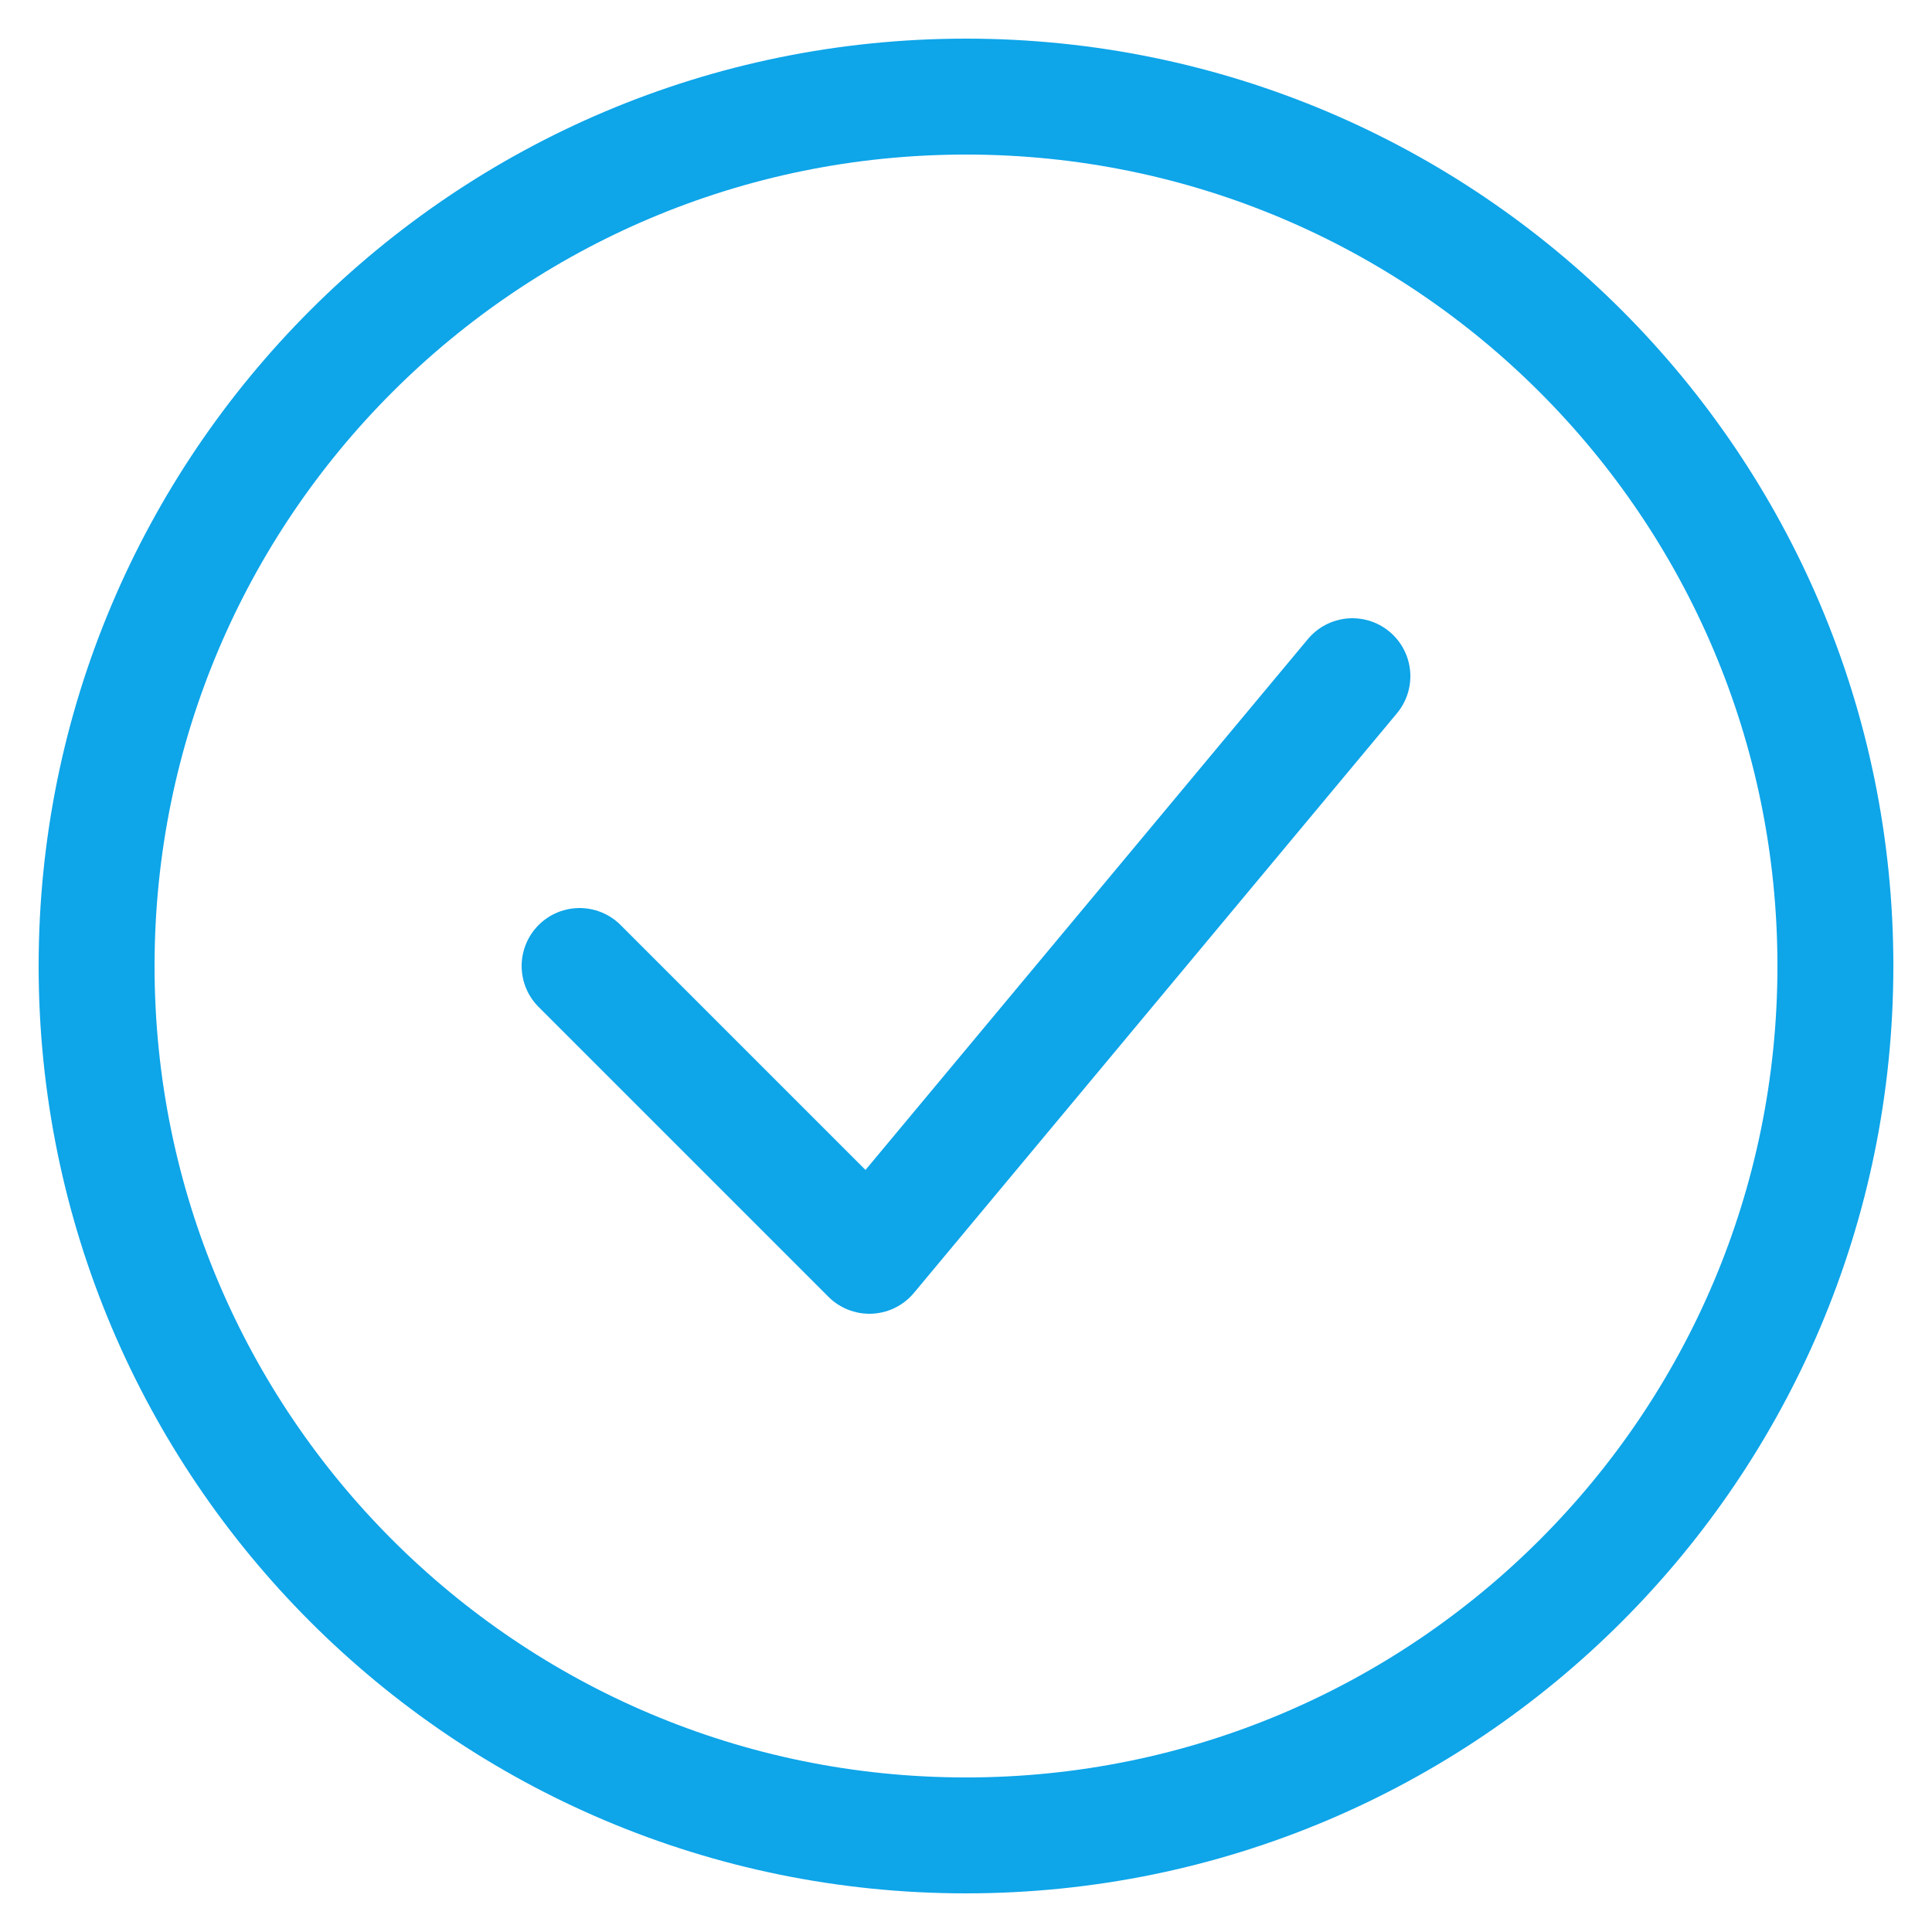
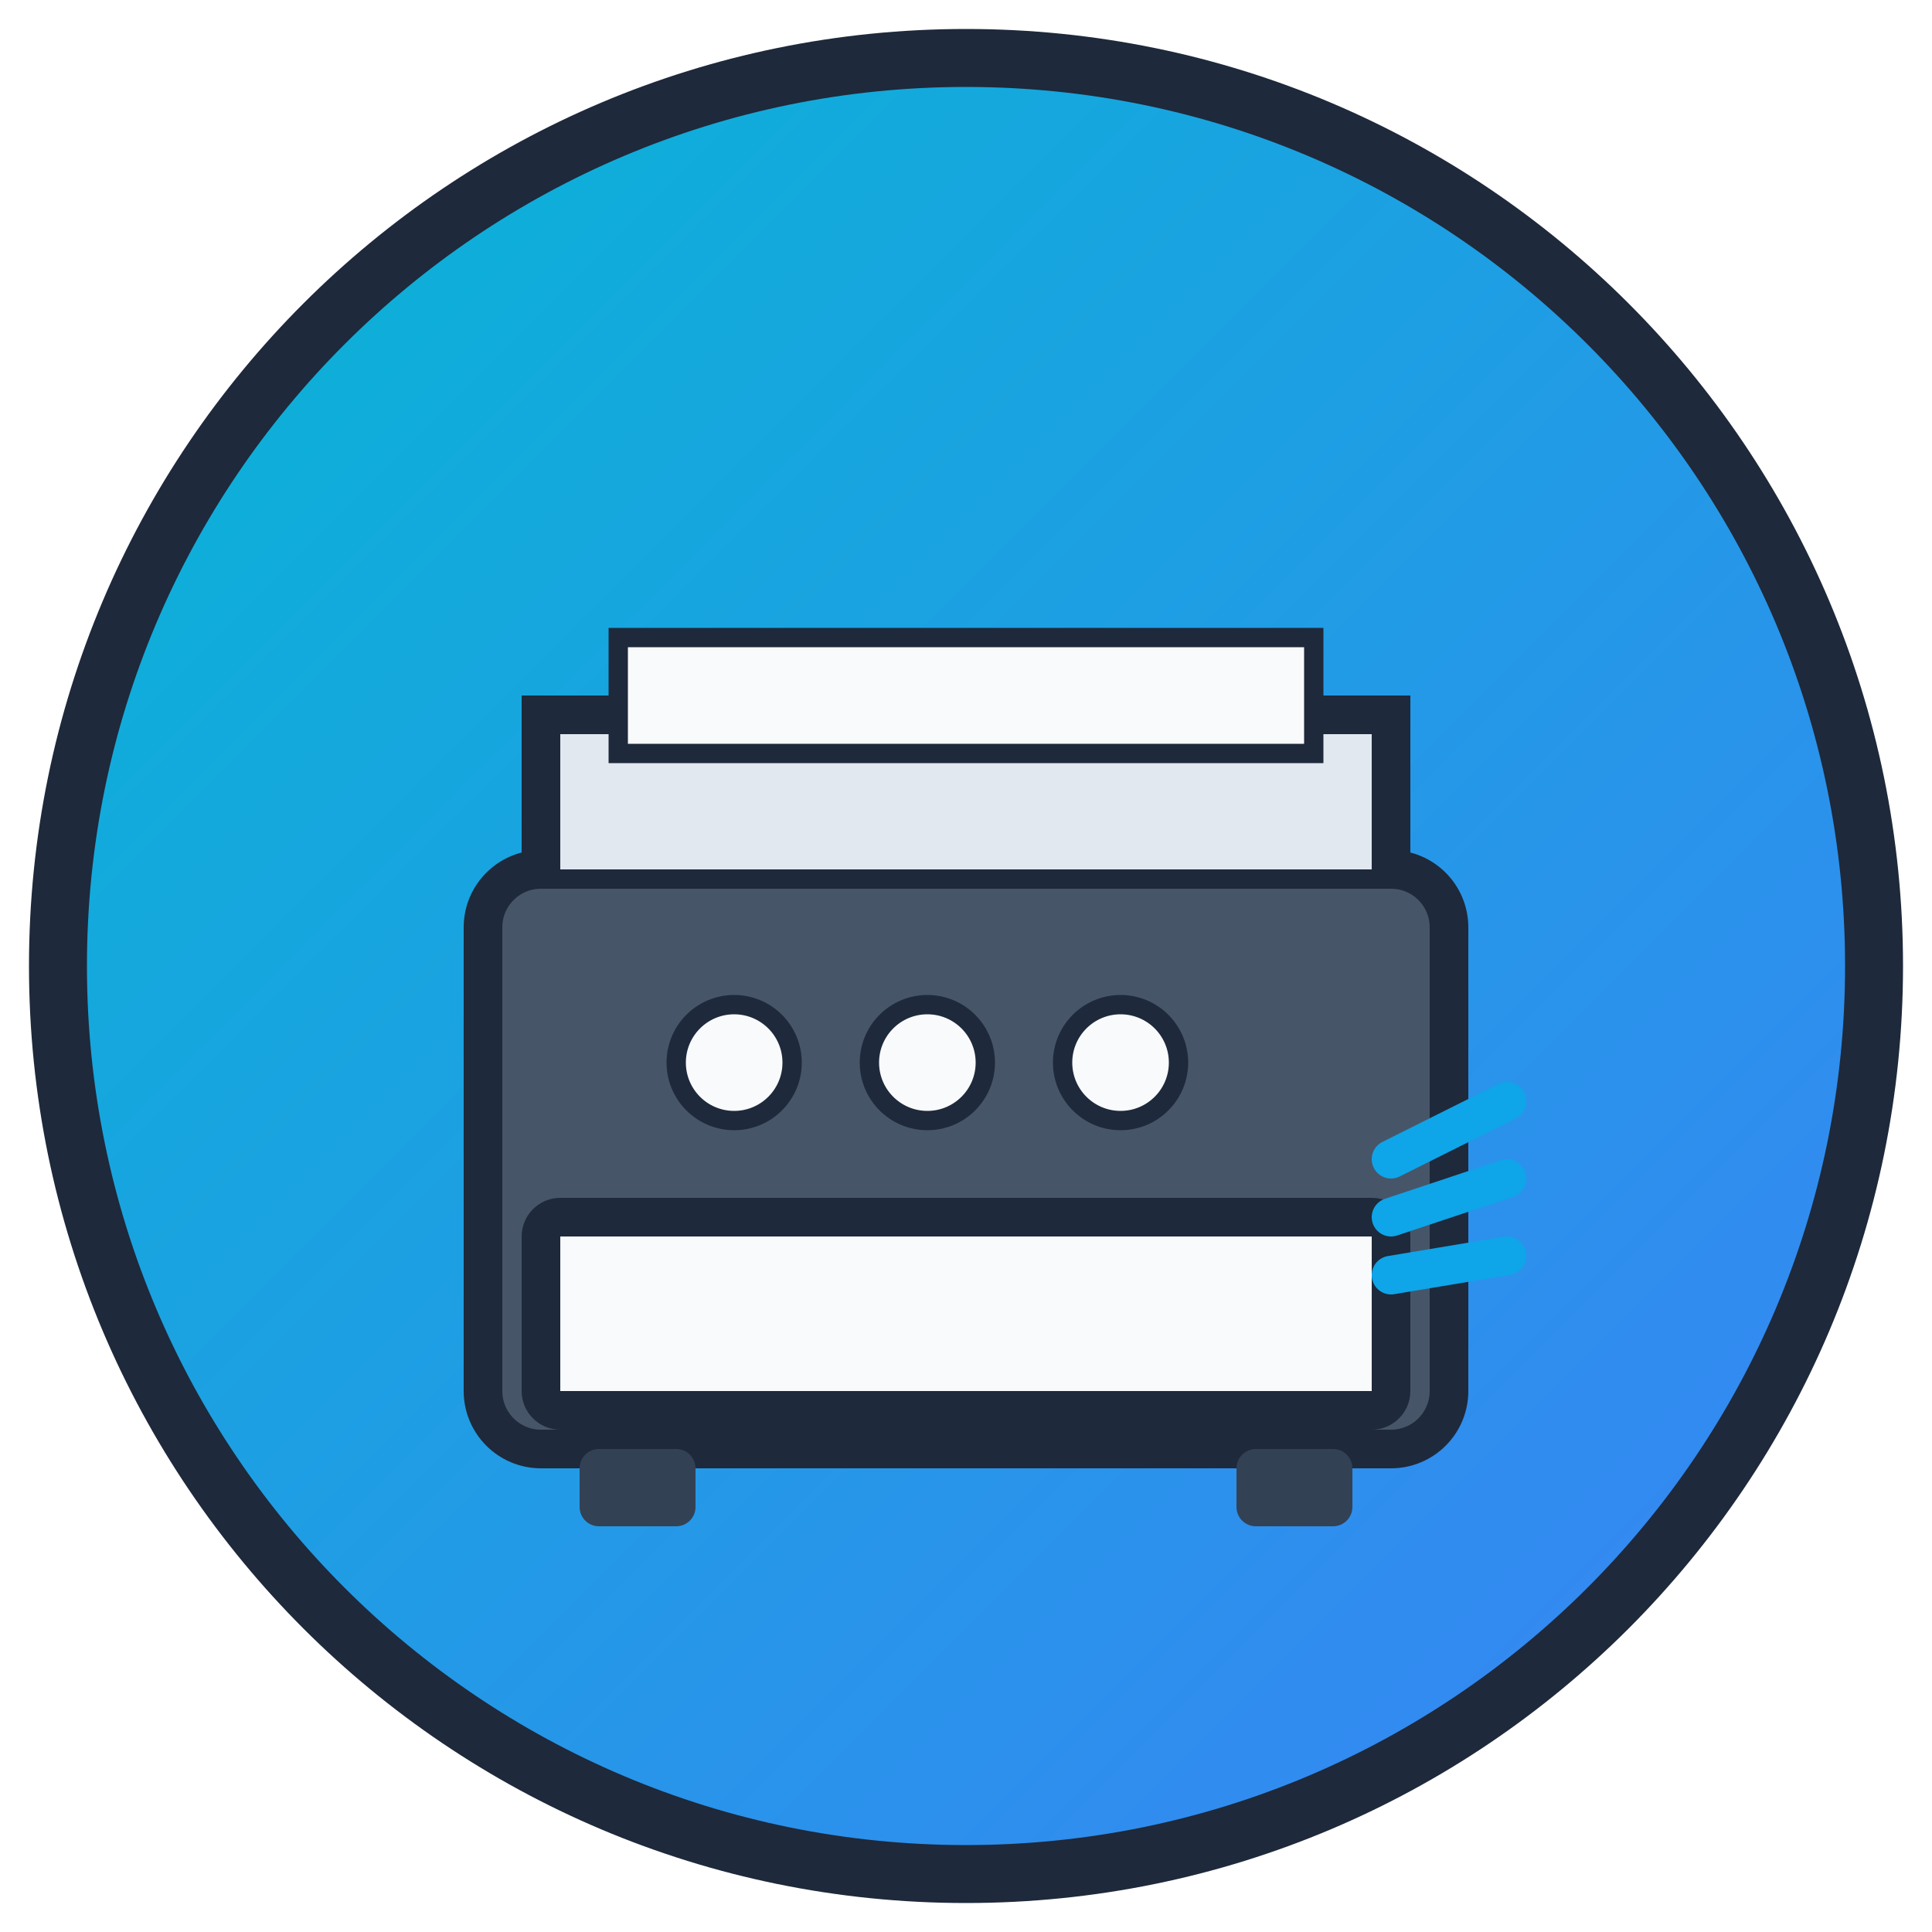
<svg xmlns="http://www.w3.org/2000/svg" viewBox="0 0 100 100" fill="none">
-   <circle cx="50" cy="50" r="45" stroke="#0ea5e9" stroke-width="6" />
-   <path d="M30 50 L45 65 L70 35" stroke="#0ea5e9" stroke-width="6" stroke-linecap="round" stroke-linejoin="round" />
+   <defs>
+     <linearGradient id="bgGradient" x1="0%" y1="0%" x2="100%" y2="100%">
+       <stop offset="0%" stop-color="#06b6d4" />
+       <stop offset="100%" stop-color="#3b82f6" />
+     </linearGradient>
+   </defs>
+   <circle cx="50" cy="50" r="47" fill="url(#bgGradient)" />
+   <circle cx="50" cy="50" r="47" stroke="#1e293b" stroke-width="3" fill="none" />
+   <g transform="translate(20, 25)">
+     <rect x="5" y="20" width="50" height="30" rx="3" fill="#475569" stroke="#1e293b" stroke-width="2" />
+     <path d="M8 20 L8 12 L52 12 L52 20" fill="#e2e8f0" stroke="#1e293b" stroke-width="2" />
+     <rect x="12" y="8" width="36" height="6" fill="#f8fafc" stroke="#1e293b" stroke-width="1" />
+     <circle cx="18" cy="30" r="3" fill="#f8fafc" stroke="#1e293b" stroke-width="1" />
+     <circle cx="28" cy="30" r="3" fill="#f8fafc" stroke="#1e293b" stroke-width="1" />
+     <circle cx="38" cy="30" r="3" fill="#f8fafc" stroke="#1e293b" stroke-width="1" />
+     <rect x="8" y="38" width="44" height="10" rx="1" fill="#f8fafc" stroke="#1e293b" stroke-width="2" />
+     <path d="M52 35 L58 32 M52 38 L58 36 M52 41 L58 40" stroke="#0ea5e9" stroke-width="2" stroke-linecap="round" />
+     <rect x="10" y="50" width="6" height="4" rx="1" fill="#334155" />
+     <rect x="44" y="50" width="6" height="4" rx="1" fill="#334155" />
+   </g>
</svg>
